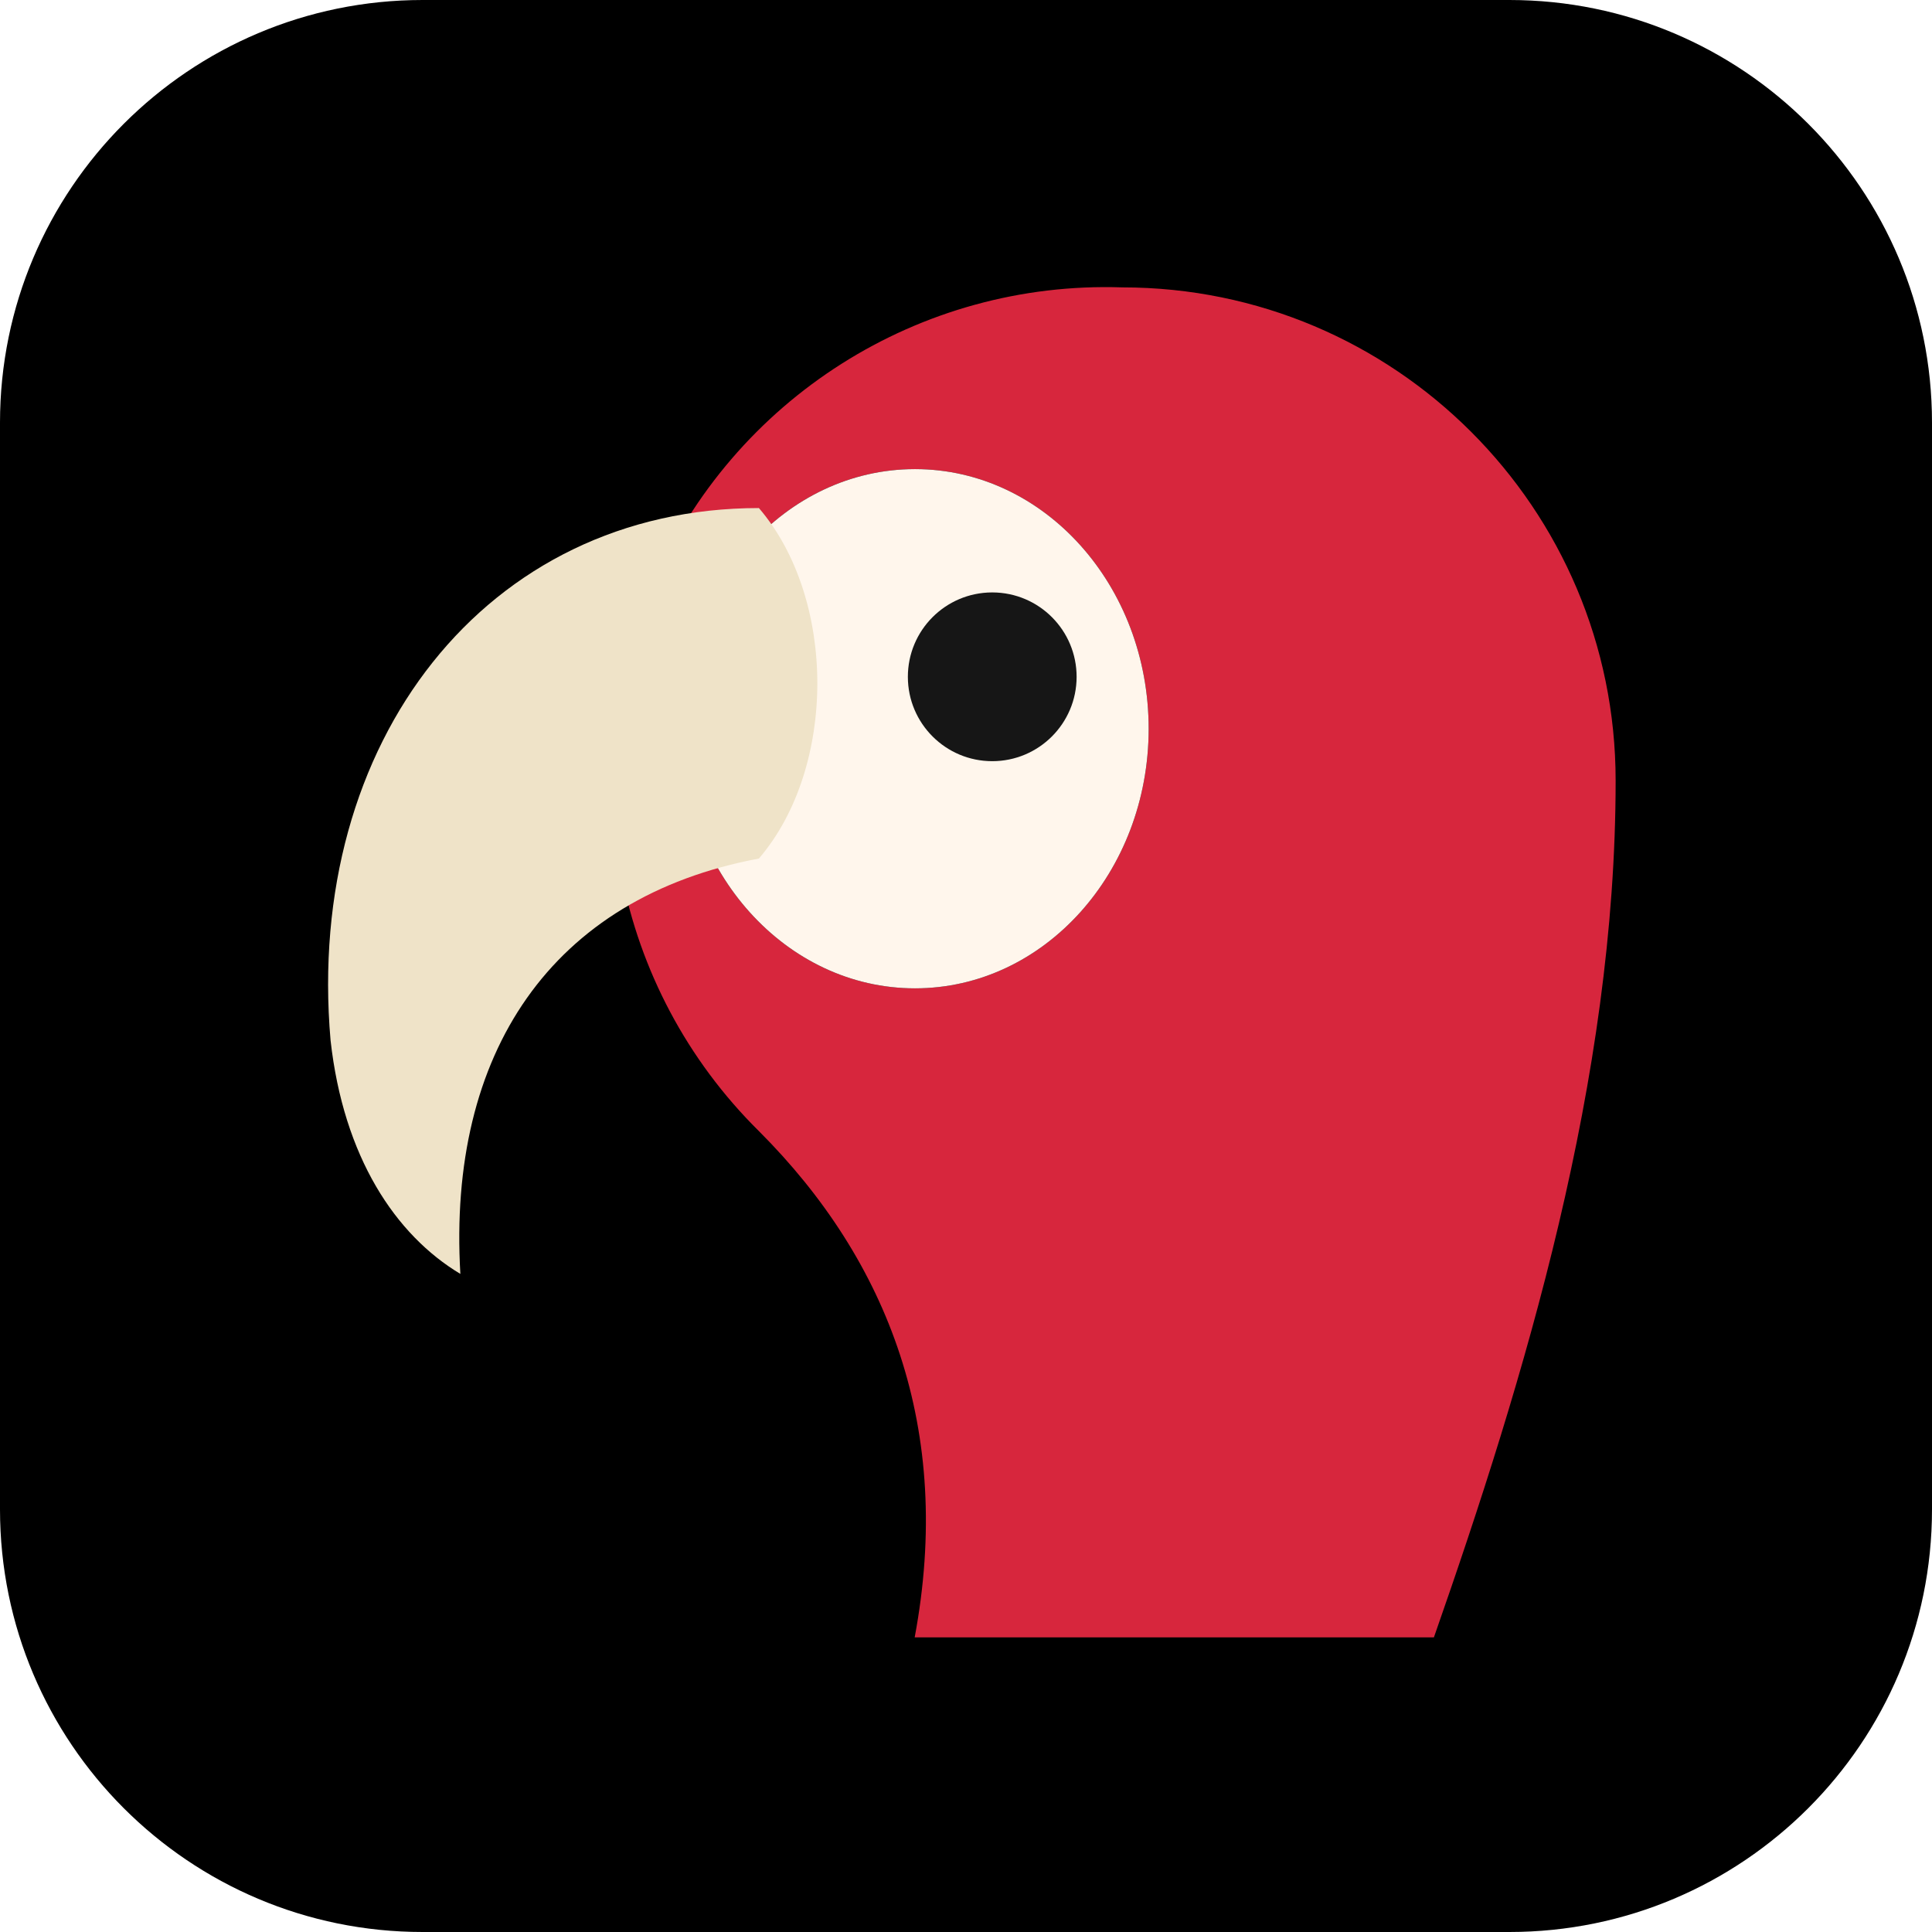
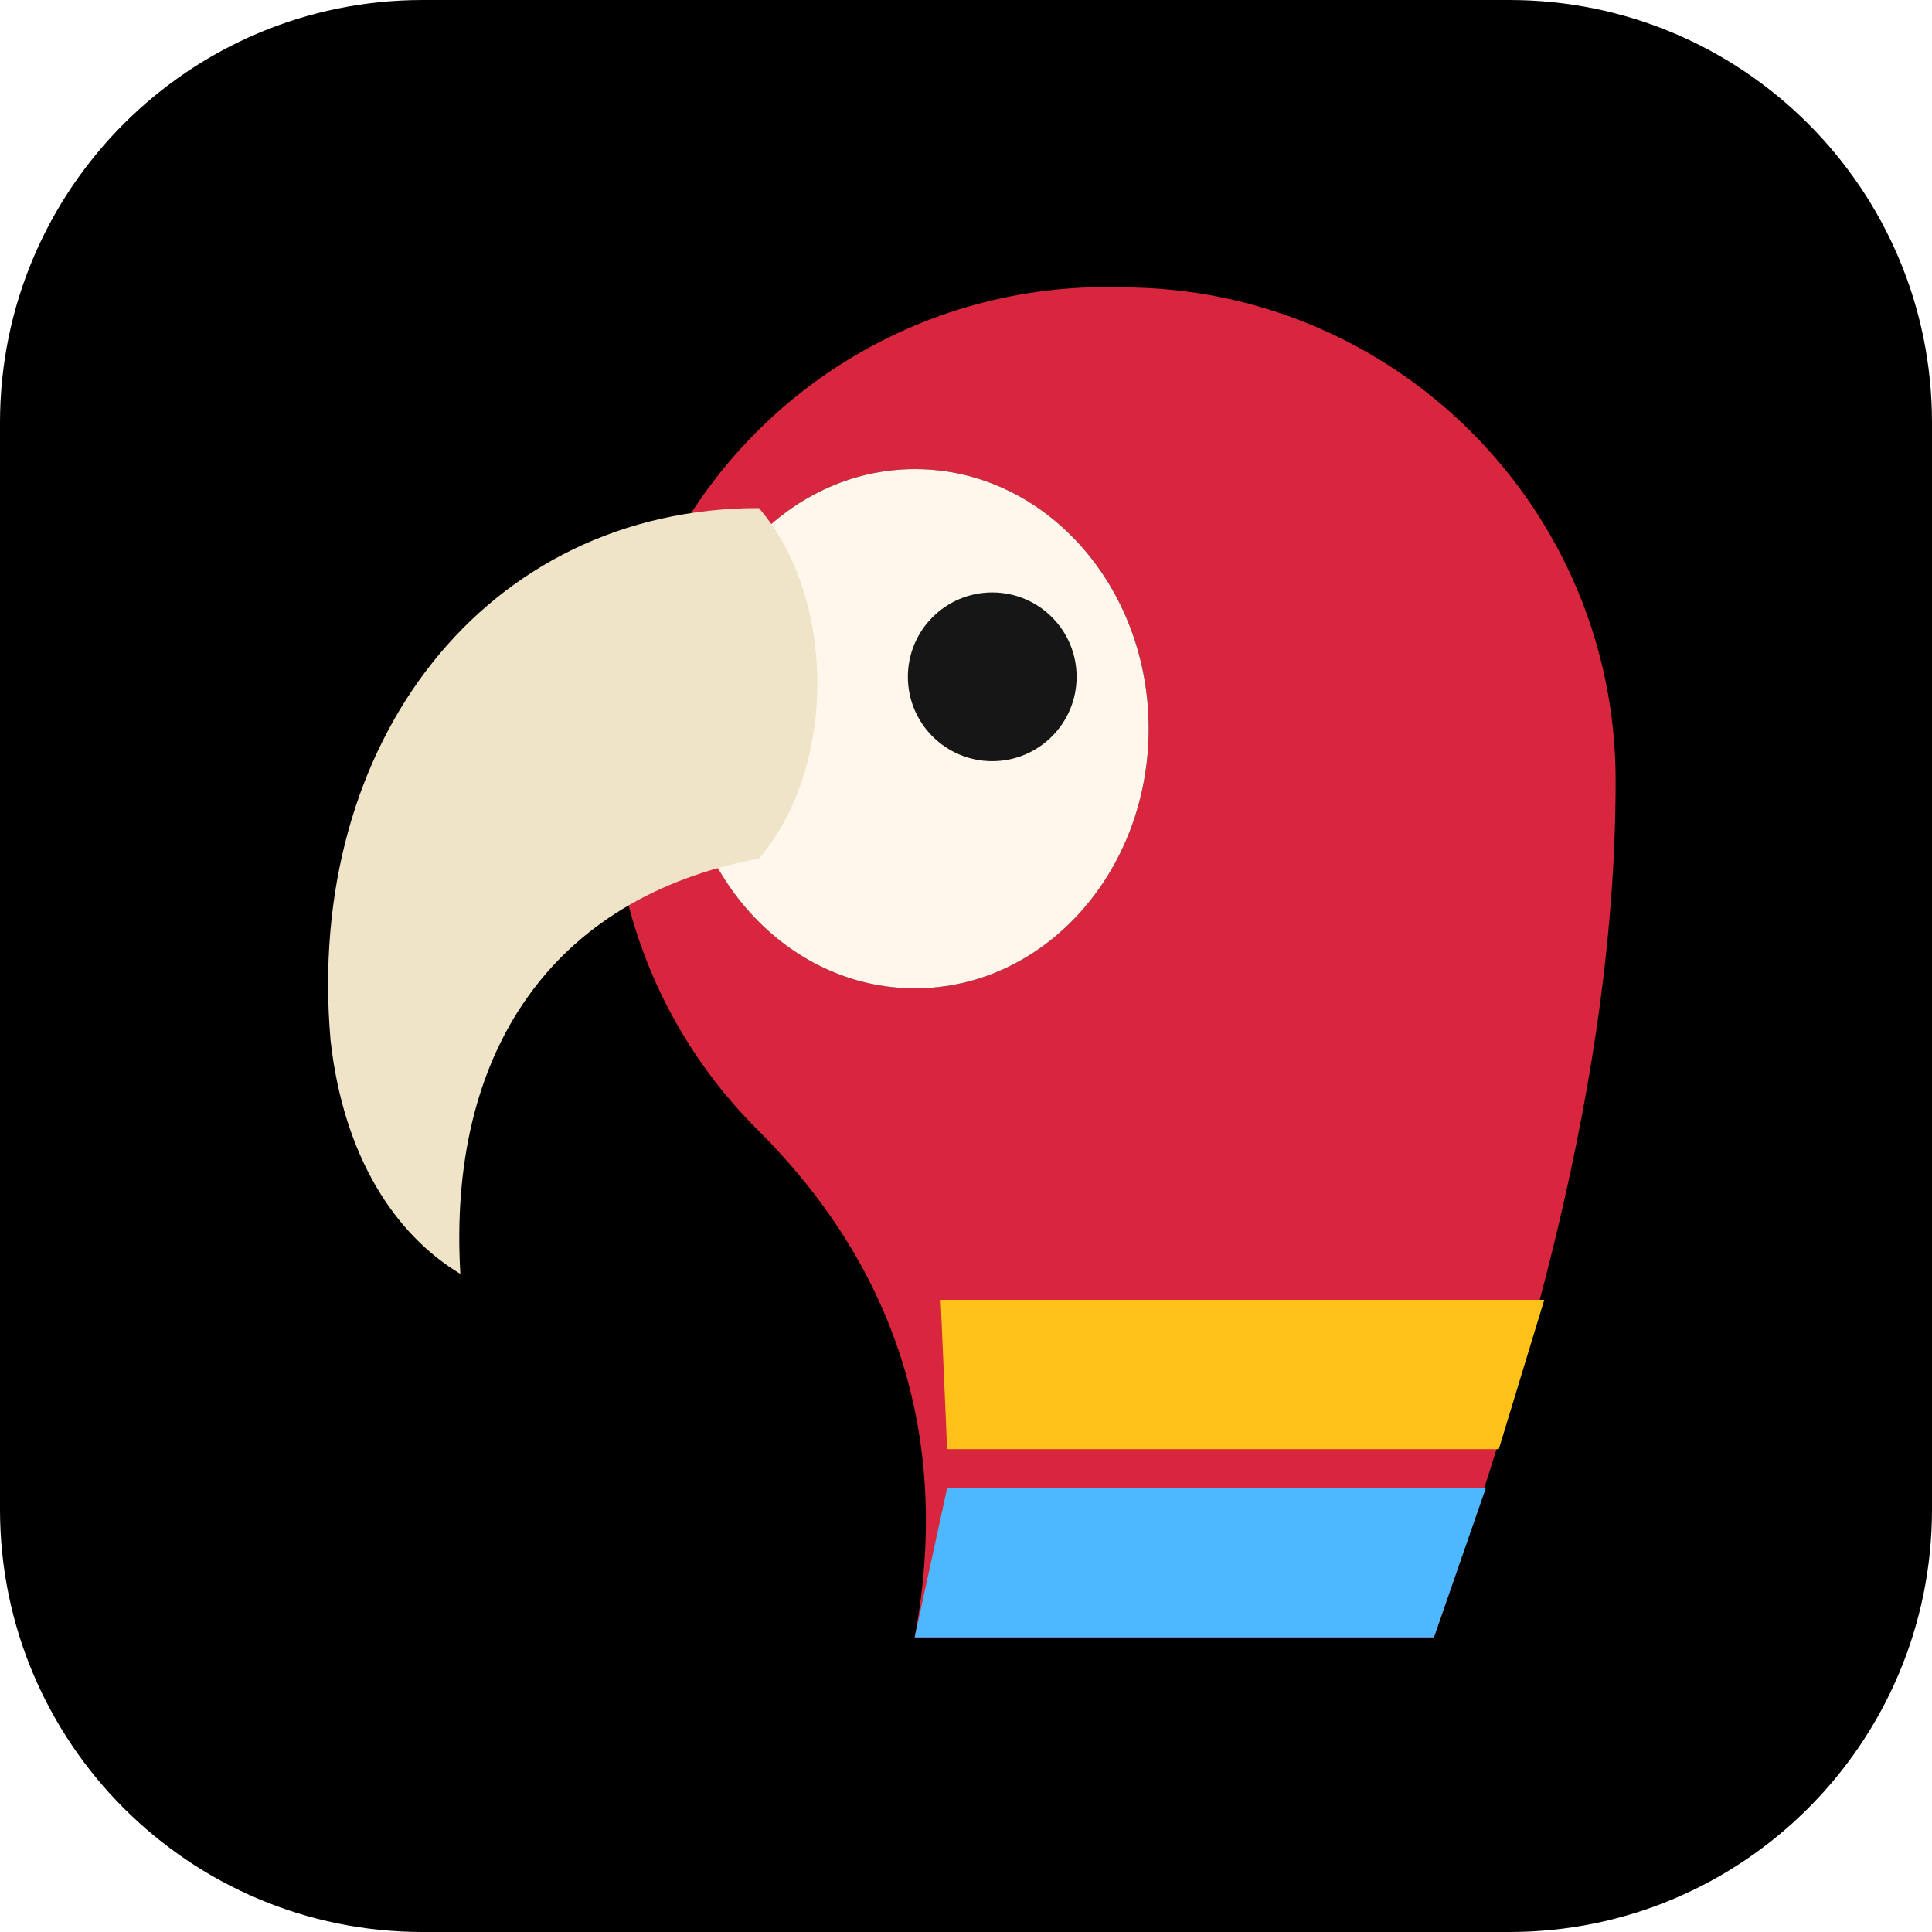
<svg xmlns="http://www.w3.org/2000/svg" viewBox="0 0 256 256" width="256" height="256">
  <rect width="256" height="256" rx="56" fill="#000" />
  <g transform="translate(18 14) scale(.86)">
    <path fill="#D7263D" fill-rule="evenodd" d="M152 28 A76 76 0 0 1 228 104 C228 150 214 196 200 236 L120 236 C126 204 116 178 96 158 A76 76 0 0 1 152 28 Z M120 56 A36 40 0 1 0 120.1 56 Z" />
+     <path fill="#FFC21A" d="M124 184 L217 184 L210 207 L125 207 Z" />
+     <path fill="#4DB8FF" d="M125 213 L208 213 L200 236 L120 236 Z" />
    <path fill="#FFF6EC" d="M120 56 A36 40 0 1 0 120.1 56 Z" />
    <path fill="#161616" d="M132 75 A13 13 0 1 1 131.9 75 Z" />
    <path fill="#EFE3C8" d="M96 62 C54 62 26 98 30 144 C32 162 40 174 50 180 C48 146 64 122 96 116 C108 102 108 76 96 62 Z" />
  </g>
</svg>
